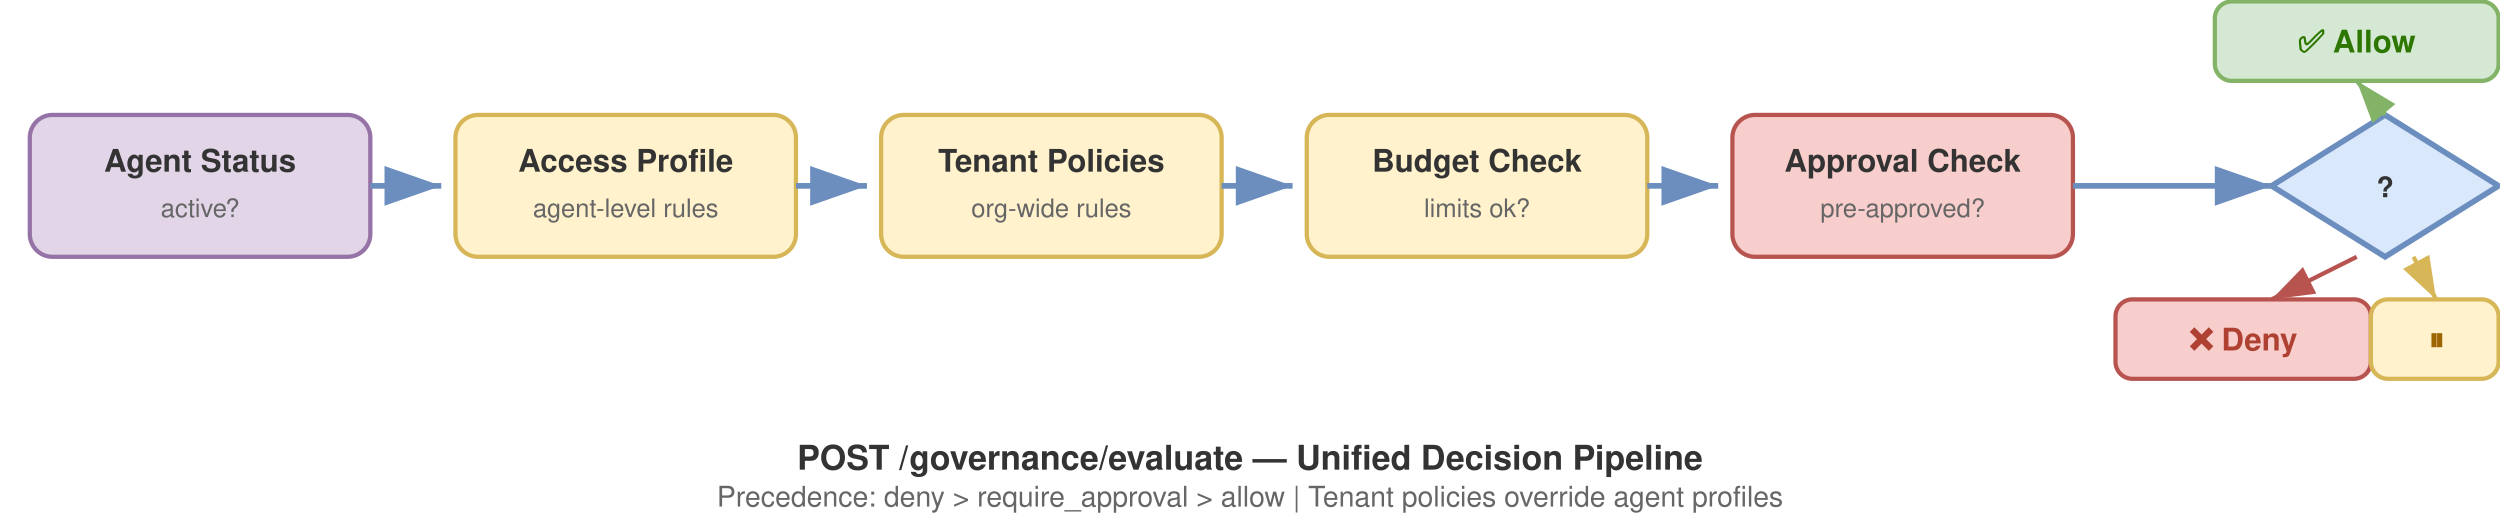
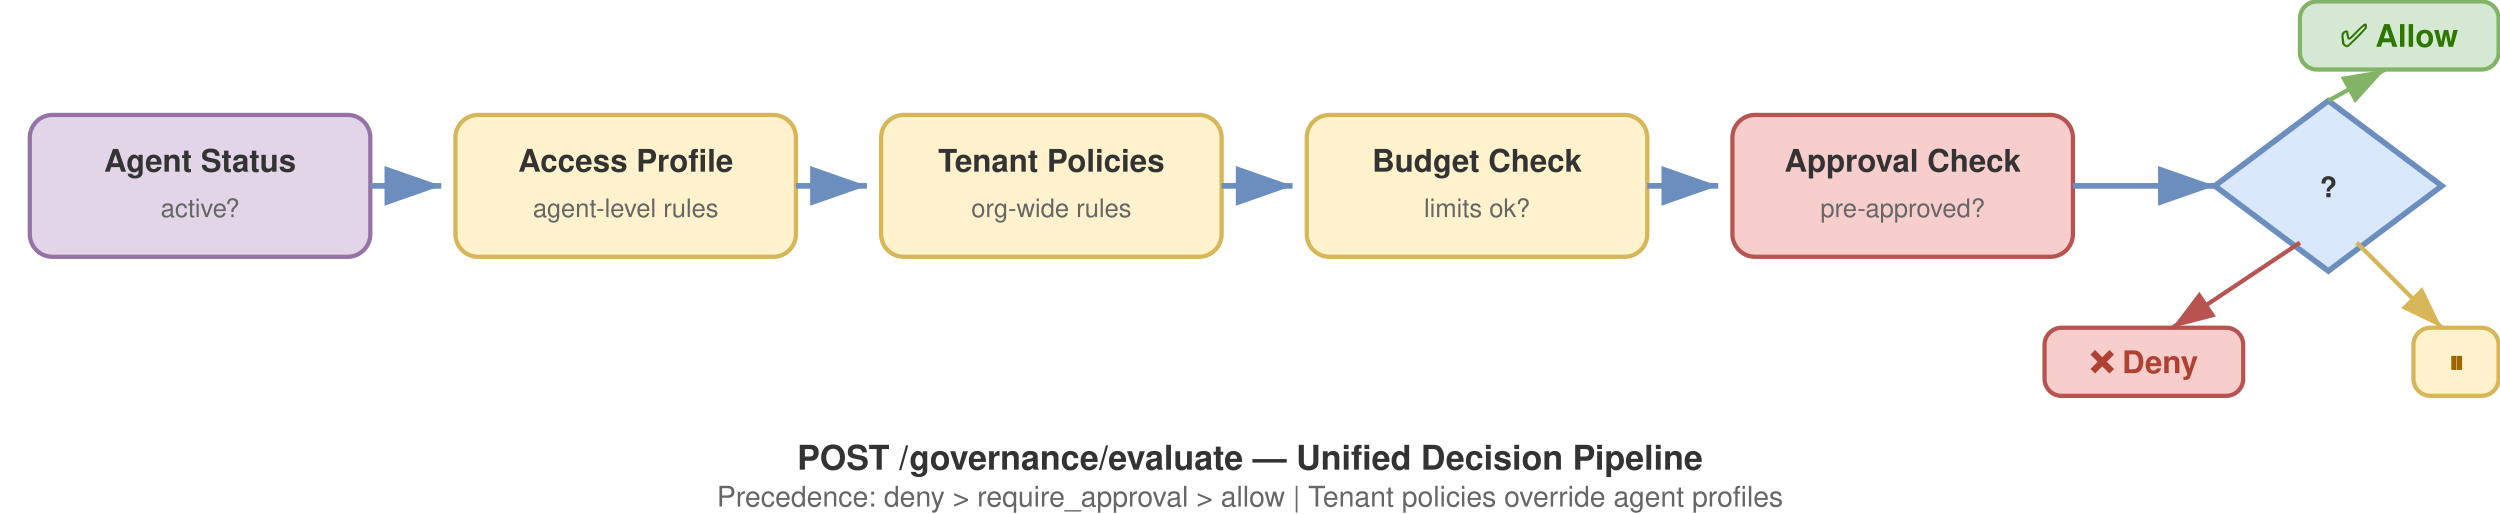
<svg xmlns="http://www.w3.org/2000/svg" version="1.1" width="881px" height="181px" viewBox="-0.5 -0.5 881 181" content="&lt;mxfile host=&quot;app.diagrams.net&quot;&gt;&lt;diagram name=&quot;Evaluation Flow&quot; id=&quot;eval-flow&quot;&gt;&lt;mxGraphModel&gt;&lt;root&gt;&lt;mxCell id=&quot;0&quot;/&gt;&lt;mxCell id=&quot;1&quot; parent=&quot;0&quot;/&gt;&lt;/root&gt;&lt;/mxGraphModel&gt;&lt;/diagram&gt;&lt;/mxfile&gt;" style="background-color: white;">
  <defs>
    <marker id="arrow" markerWidth="10" markerHeight="7" refX="10" refY="3.5" orient="auto">
      <polygon points="0 0, 10 3.5, 0 7" fill="#6C8EBF" />
    </marker>
    <marker id="arrowGreen" markerWidth="10" markerHeight="7" refX="10" refY="3.5" orient="auto">
      <polygon points="0 0, 10 3.5, 0 7" fill="#82B366" />
    </marker>
    <marker id="arrowRed" markerWidth="10" markerHeight="7" refX="10" refY="3.5" orient="auto">
      <polygon points="0 0, 10 3.5, 0 7" fill="#B85450" />
    </marker>
    <marker id="arrowOrange" markerWidth="10" markerHeight="7" refX="10" refY="3.5" orient="auto">
      <polygon points="0 0, 10 3.5, 0 7" fill="#D6B656" />
    </marker>
  </defs>
  <g>
    <rect x="10" y="40" width="120" height="50" rx="8" ry="8" fill="#E1D5E7" stroke="#9673A6" stroke-width="1.5" />
    <text x="70" y="60" text-anchor="middle" font-family="Helvetica" font-size="11" font-weight="bold" fill="#333">Agent Status</text>
    <text x="70" y="76" text-anchor="middle" font-family="Helvetica" font-size="9" fill="#666">active?</text>
    <line x1="130" y1="65" x2="155" y2="65" stroke="#6C8EBF" stroke-width="2" marker-end="url(#arrow)" />
    <rect x="160" y="40" width="120" height="50" rx="8" ry="8" fill="#FFF2CC" stroke="#D6B656" stroke-width="1.5" />
    <text x="220" y="60" text-anchor="middle" font-family="Helvetica" font-size="11" font-weight="bold" fill="#333">Access Profile</text>
    <text x="220" y="76" text-anchor="middle" font-family="Helvetica" font-size="9" fill="#666">agent-level rules</text>
    <line x1="280" y1="65" x2="305" y2="65" stroke="#6C8EBF" stroke-width="2" marker-end="url(#arrow)" />
    <rect x="310" y="40" width="120" height="50" rx="8" ry="8" fill="#FFF2CC" stroke="#D6B656" stroke-width="1.5" />
    <text x="370" y="60" text-anchor="middle" font-family="Helvetica" font-size="11" font-weight="bold" fill="#333">Tenant Policies</text>
    <text x="370" y="76" text-anchor="middle" font-family="Helvetica" font-size="9" fill="#666">org-wide rules</text>
    <line x1="430" y1="65" x2="455" y2="65" stroke="#6C8EBF" stroke-width="2" marker-end="url(#arrow)" />
    <rect x="460" y="40" width="120" height="50" rx="8" ry="8" fill="#FFF2CC" stroke="#D6B656" stroke-width="1.5" />
    <text x="520" y="60" text-anchor="middle" font-family="Helvetica" font-size="11" font-weight="bold" fill="#333">Budget Check</text>
    <text x="520" y="76" text-anchor="middle" font-family="Helvetica" font-size="9" fill="#666">limits ok?</text>
    <line x1="580" y1="65" x2="605" y2="65" stroke="#6C8EBF" stroke-width="2" marker-end="url(#arrow)" />
    <rect x="610" y="40" width="120" height="50" rx="8" ry="8" fill="#F8CECC" stroke="#B85450" stroke-width="1.5" />
    <text x="670" y="60" text-anchor="middle" font-family="Helvetica" font-size="11" font-weight="bold" fill="#333">Approval Check</text>
    <text x="670" y="76" text-anchor="middle" font-family="Helvetica" font-size="9" fill="#666">pre-approved?</text>
-     <polygon points="800,65 840,40 880,65 840,90" fill="#DAE8FC" stroke="#6C8EBF" stroke-width="2" />
-     <text x="840" y="69" text-anchor="middle" font-family="Helvetica" font-size="10" font-weight="bold" fill="#333">?</text>
-     <line x1="730" y1="65" x2="800" y2="65" stroke="#6C8EBF" stroke-width="2" marker-end="url(#arrow)" />
-     <rect x="780" y="0" width="100" height="28" rx="6" ry="6" fill="#D5E8D4" stroke="#82B366" stroke-width="1.5" />
-     <text x="830" y="18" text-anchor="middle" font-family="Helvetica" font-size="11" font-weight="bold" fill="#2D7600">✅ Allow</text>
-     <line x1="840" y1="40" x2="830" y2="28" stroke="#82B366" stroke-width="1.5" marker-end="url(#arrowGreen)" />
-     <rect x="745" y="105" width="90" height="28" rx="6" ry="6" fill="#F8CECC" stroke="#B85450" stroke-width="1.5" />
-     <text x="790" y="123" text-anchor="middle" font-family="Helvetica" font-size="11" font-weight="bold" fill="#AE4132">❌ Deny</text>
-     <line x1="830" y1="90" x2="800" y2="105" stroke="#B85450" stroke-width="1.5" marker-end="url(#arrowRed)" />
-     <rect x="835" y="105" width="45" height="28" rx="6" ry="6" fill="#FFF2CC" stroke="#D6B656" stroke-width="1.5" />
-     <text x="858" y="123" text-anchor="middle" font-family="Helvetica" font-size="11" font-weight="bold" fill="#9C6500">⏸️</text>
-     <line x1="850" y1="90" x2="858" y2="105" stroke="#D6B656" stroke-width="1.5" marker-end="url(#arrowOrange)" />
+     <polygon points="780,65 820,35 860,65 820,95" fill="#DAE8FC" stroke="#6C8EBF" stroke-width="2" />
+     <text x="820" y="69" text-anchor="middle" font-family="Helvetica" font-size="10" font-weight="bold" fill="#333">?</text>
+     <line x1="730" y1="65" x2="780" y2="65" stroke="#6C8EBF" stroke-width="2" marker-end="url(#arrow)" />
+     <rect x="810" y="0" width="70" height="24" rx="6" ry="6" fill="#D5E8D4" stroke="#82B366" stroke-width="1.5" />
+     <text x="845" y="16" text-anchor="middle" font-family="Helvetica" font-size="11" font-weight="bold" fill="#2D7600">✅ Allow</text>
+     <line x1="820" y1="35" x2="840" y2="24" stroke="#82B366" stroke-width="1.5" marker-end="url(#arrowGreen)" />
+     <rect x="720" y="115" width="70" height="24" rx="6" ry="6" fill="#F8CECC" stroke="#B85450" stroke-width="1.5" />
+     <text x="755" y="131" text-anchor="middle" font-family="Helvetica" font-size="11" font-weight="bold" fill="#AE4132">❌ Deny</text>
+     <line x1="810" y1="85" x2="765" y2="115" stroke="#B85450" stroke-width="1.5" marker-end="url(#arrowRed)" />
+     <rect x="850" y="115" width="30" height="24" rx="6" ry="6" fill="#FFF2CC" stroke="#D6B656" stroke-width="1.5" />
+     <text x="865" y="131" text-anchor="middle" font-family="Helvetica" font-size="11" font-weight="bold" fill="#9C6500">⏸️</text>
+     <line x1="830" y1="85" x2="860" y2="115" stroke="#D6B656" stroke-width="1.5" marker-end="url(#arrowOrange)" />
    <text x="440" y="165" text-anchor="middle" font-family="Helvetica" font-size="12" font-weight="bold" fill="#333">POST /governance/evaluate — Unified Decision Pipeline</text>
    <text x="440" y="178" text-anchor="middle" font-family="Helvetica" font-size="10" fill="#666">Precedence: deny &gt; require_approval &gt; allow | Tenant policies override agent profiles</text>
  </g>
</svg>
